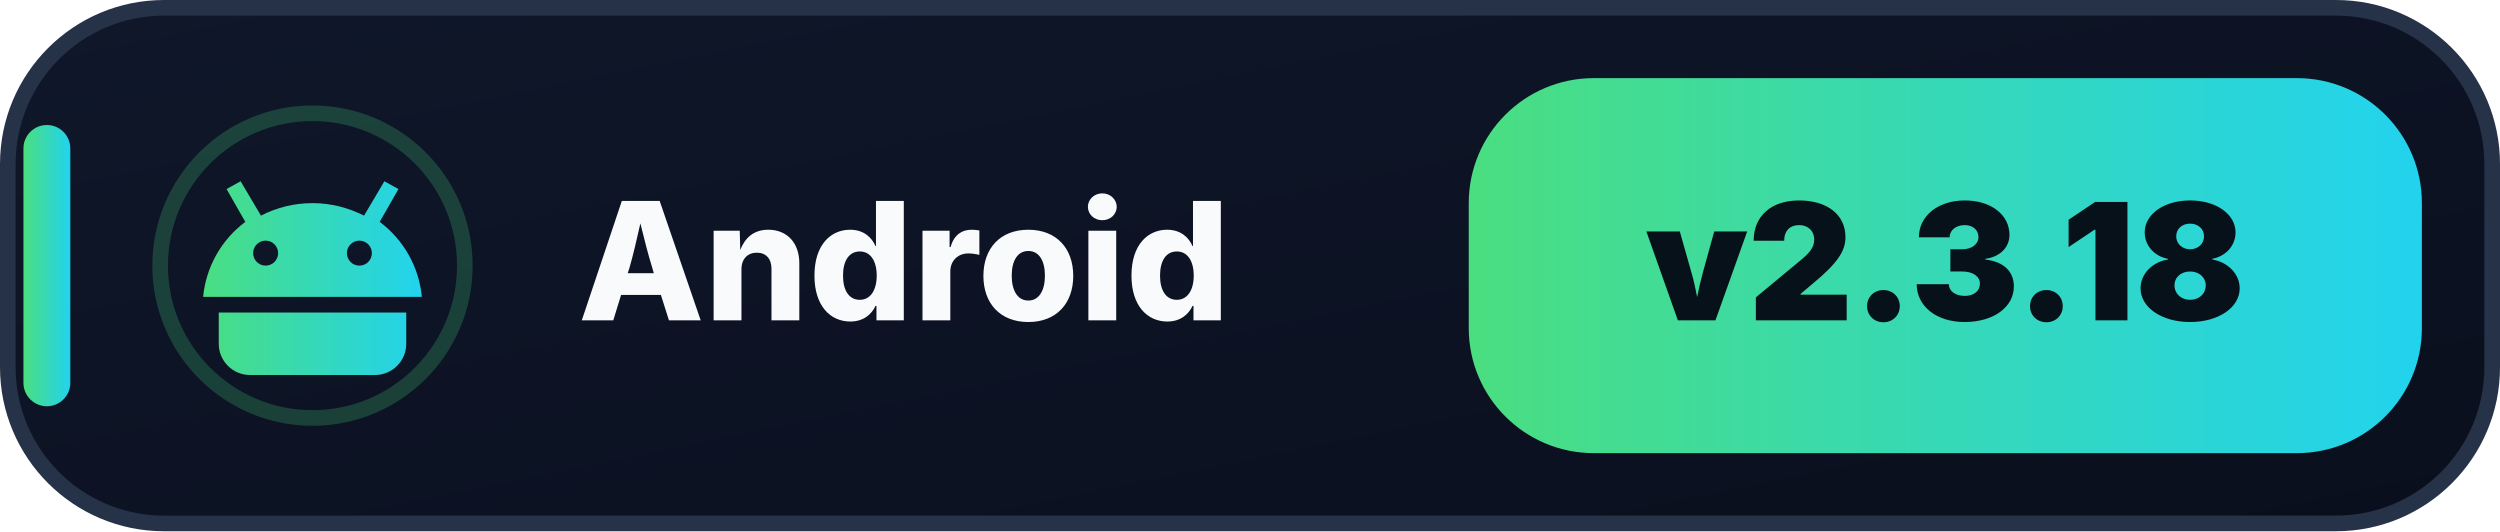
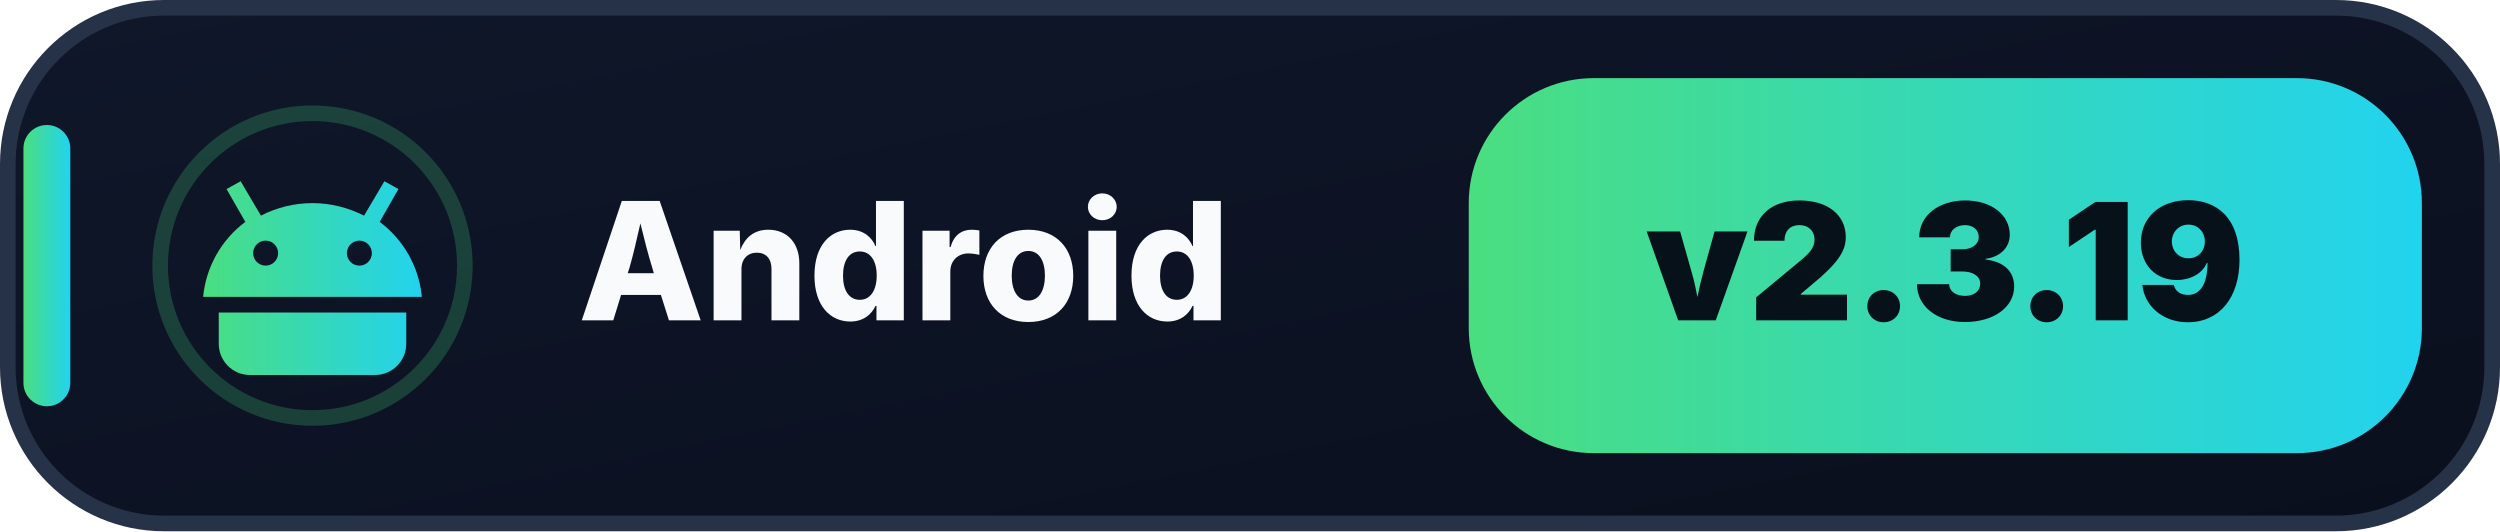
- <svg xmlns="http://www.w3.org/2000/svg" width="160" height="34" viewBox="0 0 160 34" role="img" aria-label="Android: v2.3.18">
+ <svg xmlns="http://www.w3.org/2000/svg" width="160" height="34" viewBox="0 0 160 34" role="img" aria-label="Android: v2.3.19">
  <defs>
    <linearGradient id="bg" x1="0" y1="0" x2="1" y2="1">
      <stop offset="0" stop-color="#0F172A" />
      <stop offset="1" stop-color="#0A0F1D" />
    </linearGradient>
    <linearGradient id="a" x1="0" y1="0" x2="1" y2="0">
      <stop offset="0" stop-color="#4ADE80" />
      <stop offset="1" stop-color="#22D3EE" />
    </linearGradient>
  </defs>
  <rect x=".5" y=".5" width="159" height="33" rx="10" fill="url(#bg)" stroke="#263248" />
  <rect x="1.5" y="8" width="3" height="18" rx="1.5" fill="url(#a)" />
  <circle cx="20" cy="17" r="9.75" fill="none" stroke="#4ADE80" stroke-opacity=".22" />
  <g transform="translate(12 9)" fill="url(#a)">
    <path d="M3.7 5.2 2.5 3.1l.9-.5 1.3 2.2A7.2 7.2 0 0 1 8 4c1.2 0 2.3.3 3.3.8l1.3-2.2.9.5-1.2 2.1A6.8 6.8 0 0 1 15 10H1a6.8 6.8 0 0 1 2.7-4.8ZM5 8a.8.8 0 1 0 0-1.6A.8.8 0 0 0 5 8Zm6 0a.8.8 0 1 0 0-1.6A.8.8 0 0 0 11 8ZM2 11h12v2a2 2 0 0 1-2 2H4a2 2 0 0 1-2-2v-2Z" />
  </g>
  <text x="37" y="20.5" fill="#F8FAFC" font-family="Segoe UI,Inter,Arial,sans-serif" font-size="10.5" font-weight="800">Android</text>
  <rect x="94" y="5" width="61" height="24" rx="8" fill="url(#a)" />
-   <text x="124.5" y="20.5" text-anchor="middle" fill="#07111A" font-family="Segoe UI,Inter,Arial,sans-serif" font-size="10.4" font-weight="900">v2.3.18</text>
+   <text x="124.5" y="20.5" text-anchor="middle" fill="#07111A" font-family="Segoe UI,Inter,Arial,sans-serif" font-size="10.4" font-weight="900">v2.3.19</text>
</svg>
